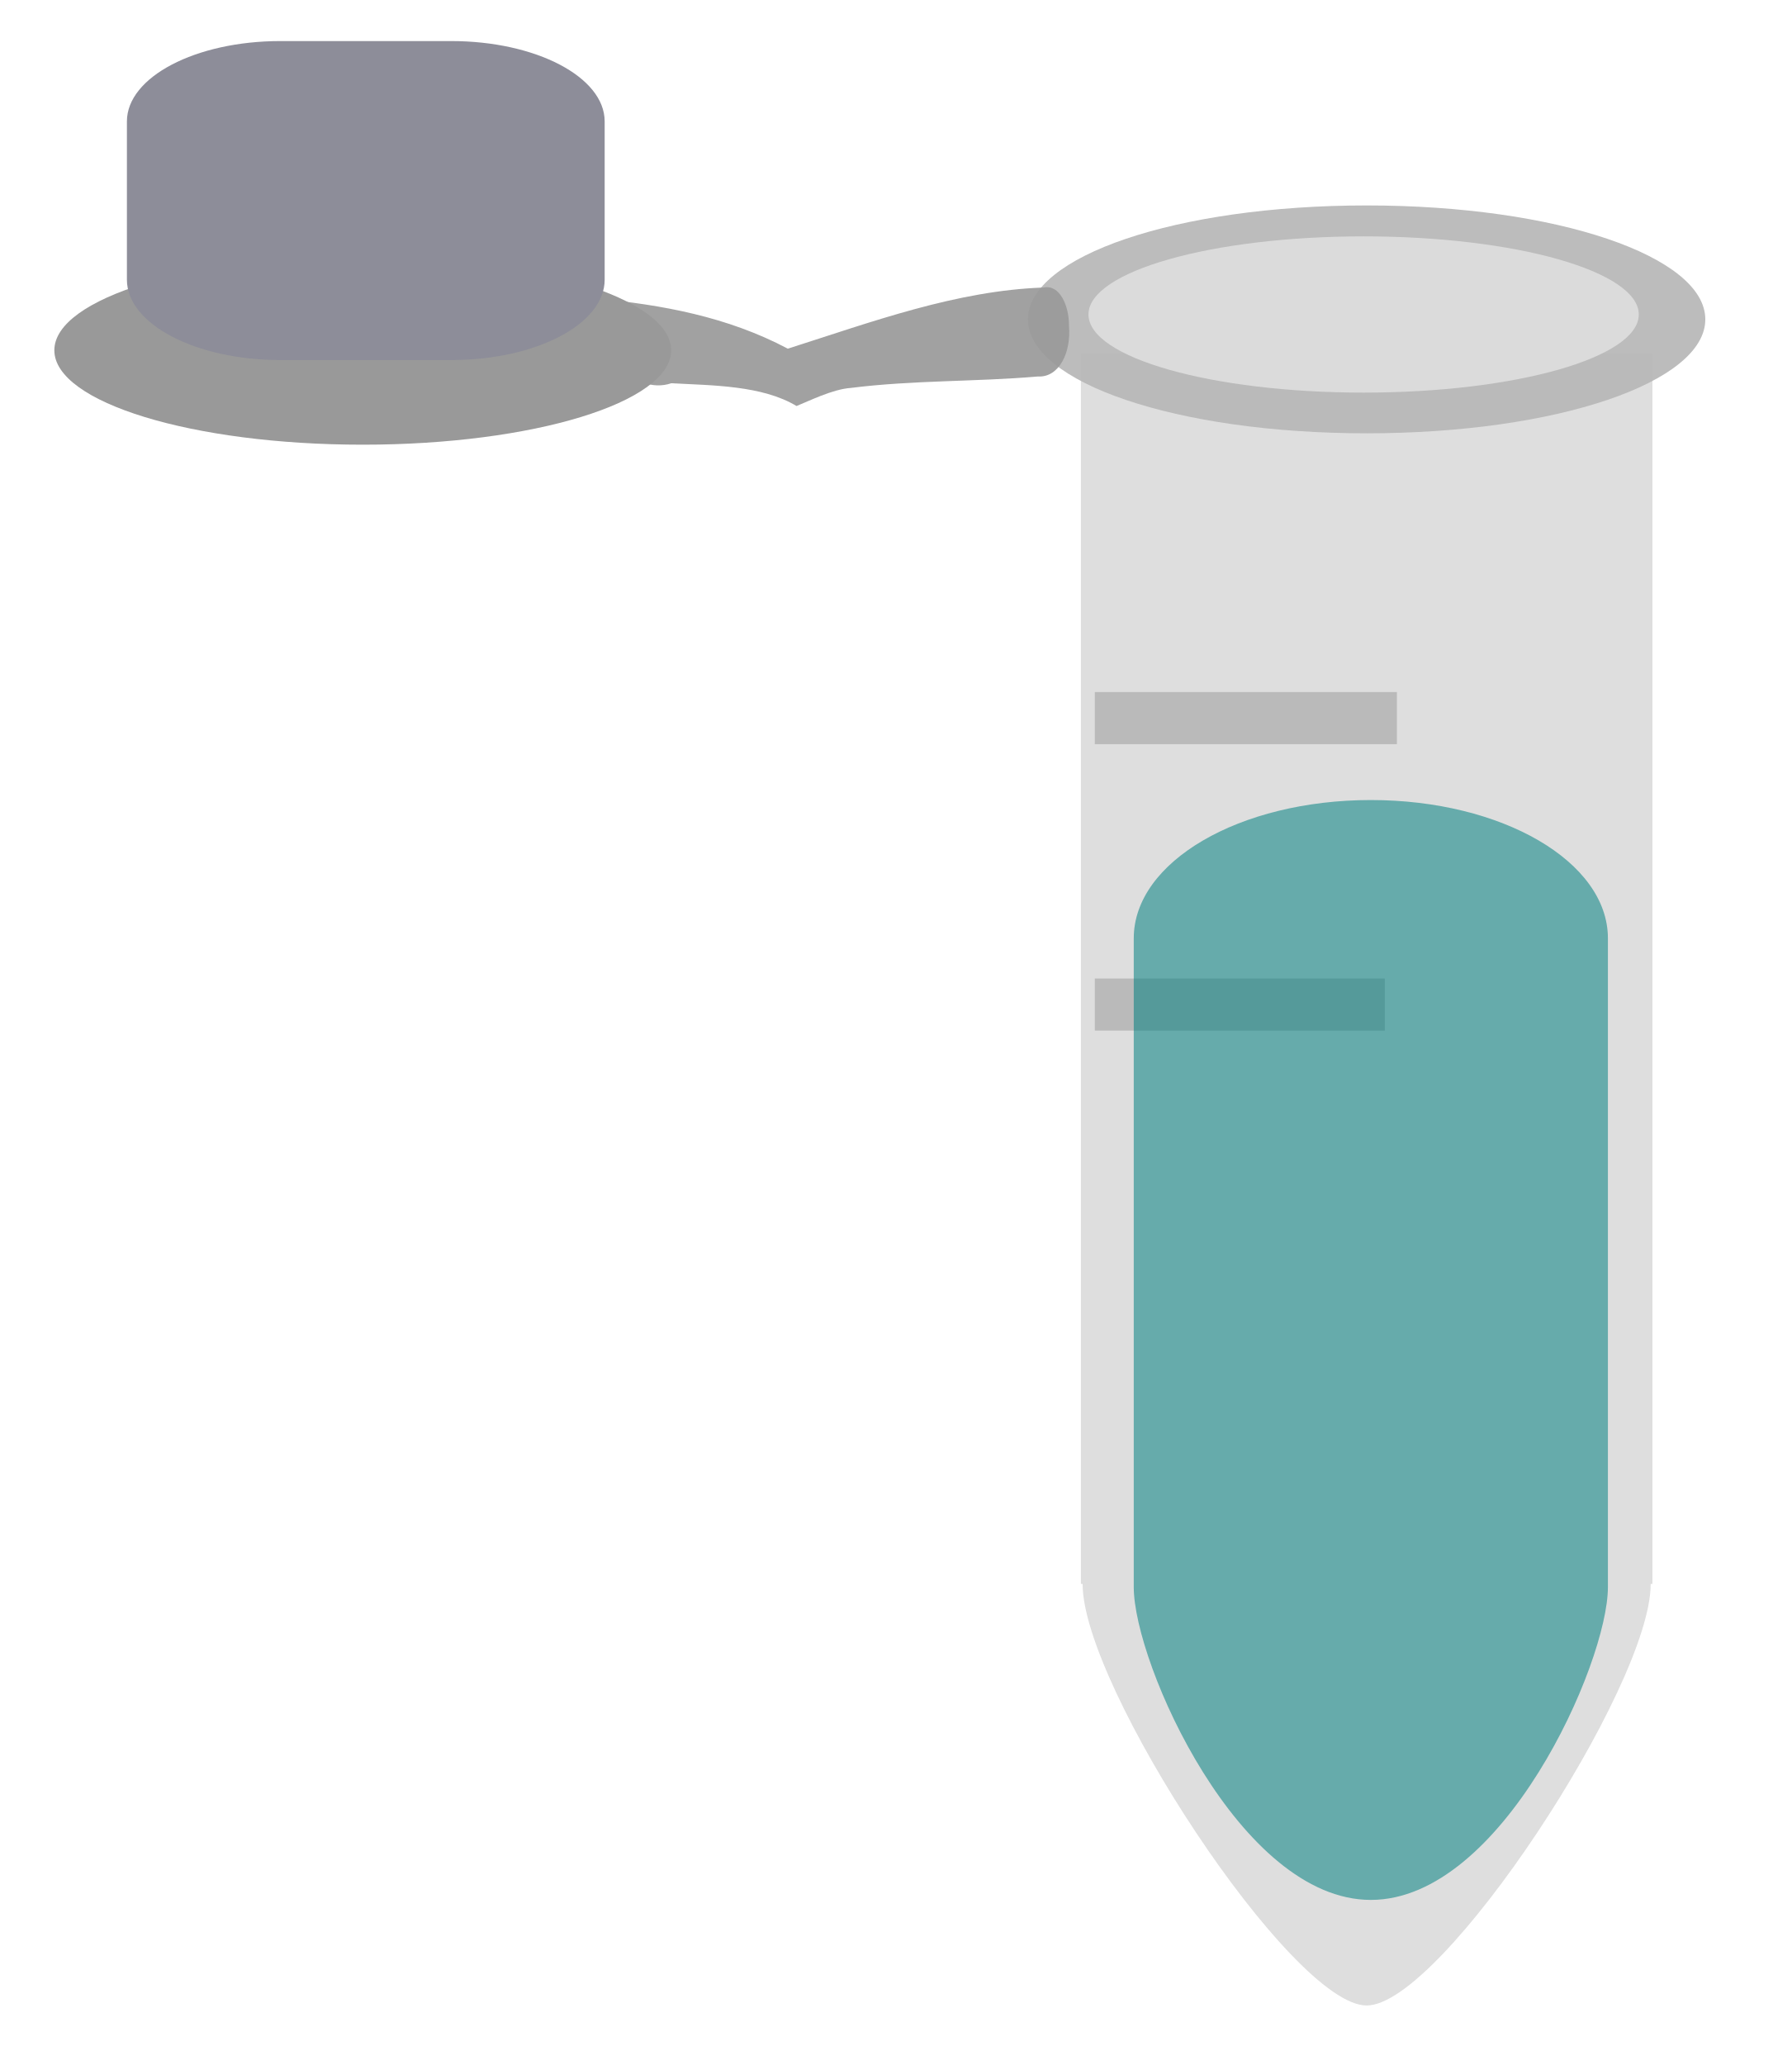
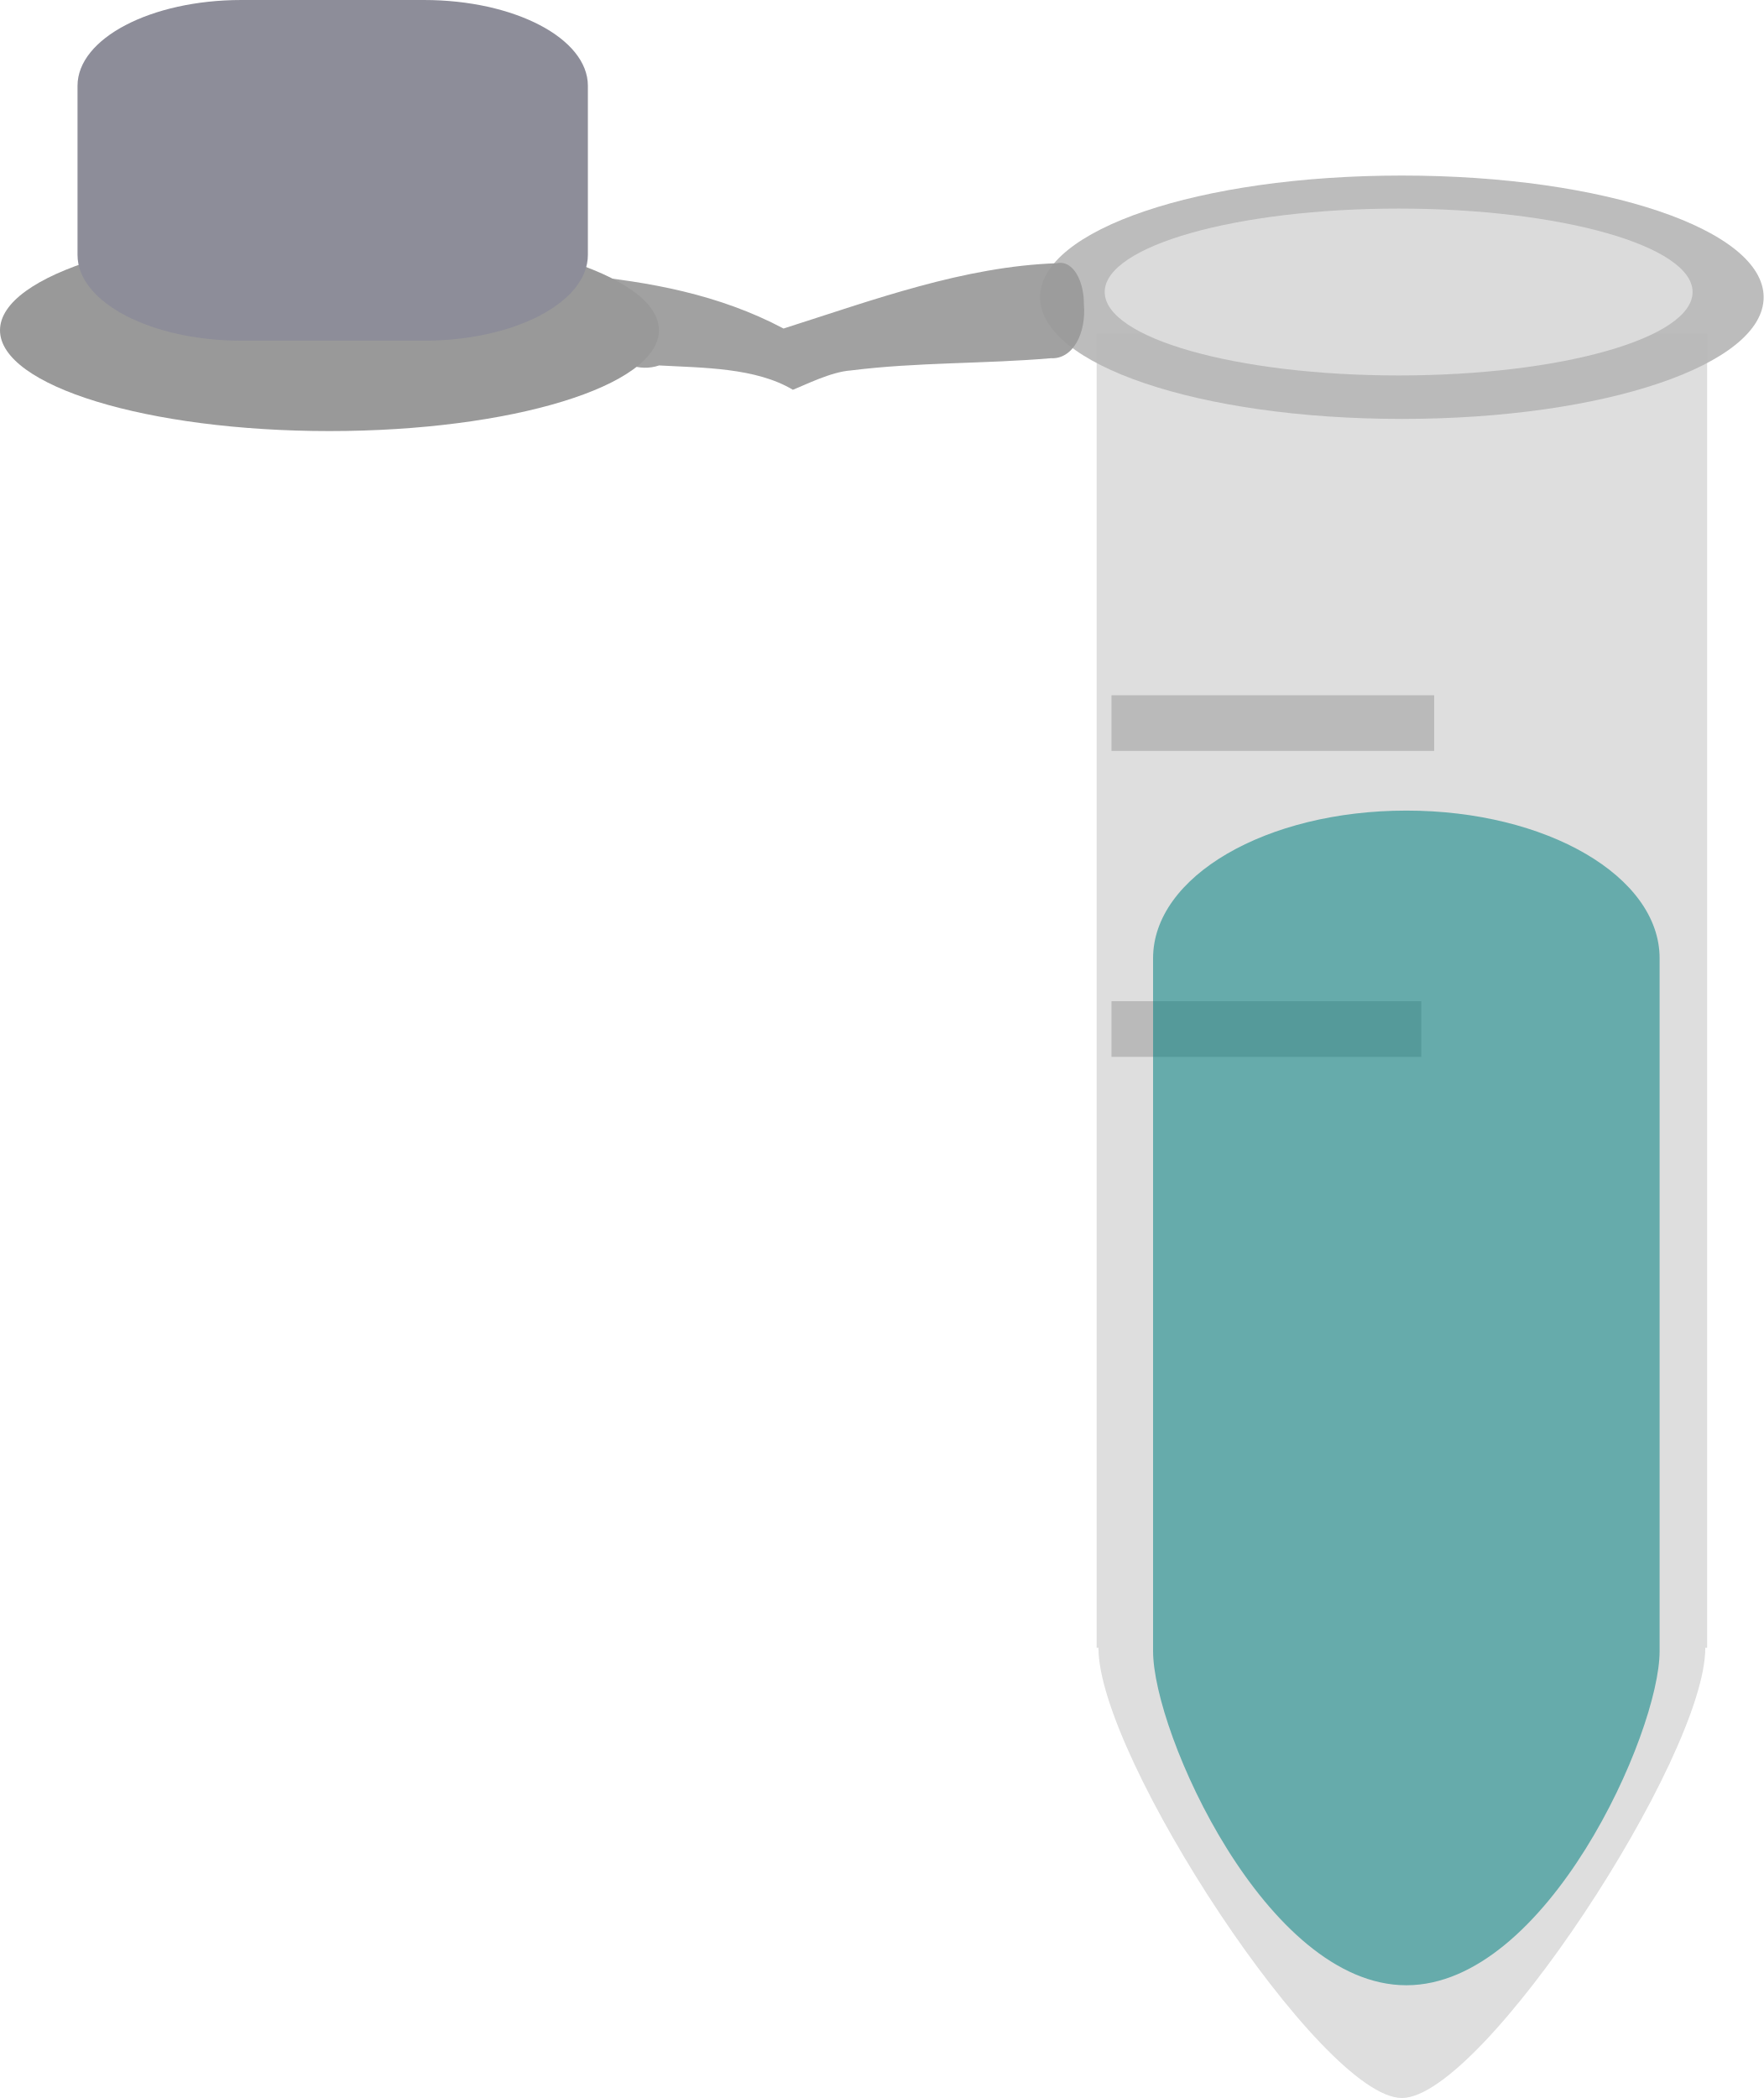
- <svg xmlns="http://www.w3.org/2000/svg" width="105mm" height="121mm" viewBox="0 0 372.047 428.74" id="svg2" version="1.1">
+ <svg xmlns="http://www.w3.org/2000/svg" width="96.762mm" height="115.106mm" viewBox="0 0 342.857 407.857" id="svg2" version="1.1">
  <defs id="defs4" />
-   <g id="layer1" transform="translate(0,-623.6224)">
+   <g id="layer1" transform="translate(-11.2857,-632.1479)">
    <g id="g3511-7" transform="matrix(0.4395605,0,0,0.4730738,156.9686,489.7841)" style="opacity:0.7">
-       <path id="rect3336-1" d="m 153.571,438.076 0,539.999 0.818,0 c -0.217,44.685 98.653,185.001 134.182,185.001 35.529,0 134.398,-140.316 134.182,-185.001 l 0.818,0 0,-539.999 z" style="opacity:0.94;fill:#cccccc" />
+       <path id="rect3336-1" d="m 153.571,438.076 v 539.999 h 0.818 c -0.217,44.685 98.653,185.001 134.182,185.001 35.529,0 134.398,-140.316 134.182,-185.001 h 0.818 v -539.999 z" style="opacity:0.94;fill:#cccccc" />
      <path id="path3352-4" d="m 448.571,423.076 c 0,27.614 -70.056,50 -160,50 -89.944,0 -160,-22.386 -160,-50 0,-27.614 70.056,-50 160,-50 89.944,0 160,22.386 160,50 z" style="opacity:0.94;fill:#999999" />
-       <path id="rect3360-6" d="m 160.143,586.648 142.714,0 0,22.857 -142.714,0 z" style="opacity:0.94;fill:#999999" />
-       <path id="rect3362-2" d="m 160.143,712.362 137,0 0,22.857 -137,0 z" style="opacity:0.94;fill:#999999" />
+       <path id="rect3360-6" d="m 160.143,586.648 h 142.714 v 22.857 H 160.143 Z" style="opacity:0.94;fill:#999999" />
+       <path id="rect3362-2" d="m 160.143,712.362 h 137 v 22.857 h -137 z" style="opacity:0.94;fill:#999999" />
      <ellipse ry="34.286" rx="130" cy="420.934" cx="287.143" id="path3507-8" style="opacity:1;fill:#cccccc" />
    </g>
    <path style="opacity:0.92;fill:#999999" d="m 216.743,683.32 c -18.08,0.617 -35.633,7.117 -53.135,12.695 -12.626,-6.684 -26.189,-9.097 -39.61,-10.4 -0.328,10.931 7.627,20.193 15.422,17.575 8.538,0.467 18.801,0.42 26.002,4.73 2.451,-0.965 7.425,-3.489 11.246,-3.753 12.931,-1.632 25.962,-1.266 38.899,-2.378 4.363,0.239 6.929,-4.97 6.424,-10.574 0.054,-4.033 -1.906,-8.593 -5.249,-7.896 z" id="rect3518-3" />
    <ellipse style="opacity:1;fill:#999999" id="path3524-6" ry="19.599" rx="64.05" cy="696.351" cx="75.336" />
    <rect style="opacity:1;fill:#8d8d99;fill-opacity:1" id="rect3542-7" width="99.215" height="66.23" x="26.356" y="632.148" ry="16.682" rx="31.87" />
-     <path style="opacity:0.54;fill:#008080;fill-opacity:1" d="m 284.682,789.729 c 27.276,0 49.235,12.803 49.235,28.707 l 0,134.705 c 0,15.904 -21.959,64.946 -49.235,64.946 -27.276,0 -49.235,-49.042 -49.235,-64.946 l 0,-134.705 c 0,-15.904 21.959,-28.707 49.235,-28.707 z" id="rect6211" />
+     <path style="opacity:0.54;fill:#008080;fill-opacity:1" d="m 284.682,789.729 c 27.276,0 49.235,12.803 49.235,28.707 v 134.705 c 0,15.904 -21.959,64.946 -49.235,64.946 -27.276,0 -49.235,-49.042 -49.235,-64.946 V 818.437 c 0,-15.904 21.959,-28.707 49.235,-28.707 z" id="rect6211" />
  </g>
</svg>
